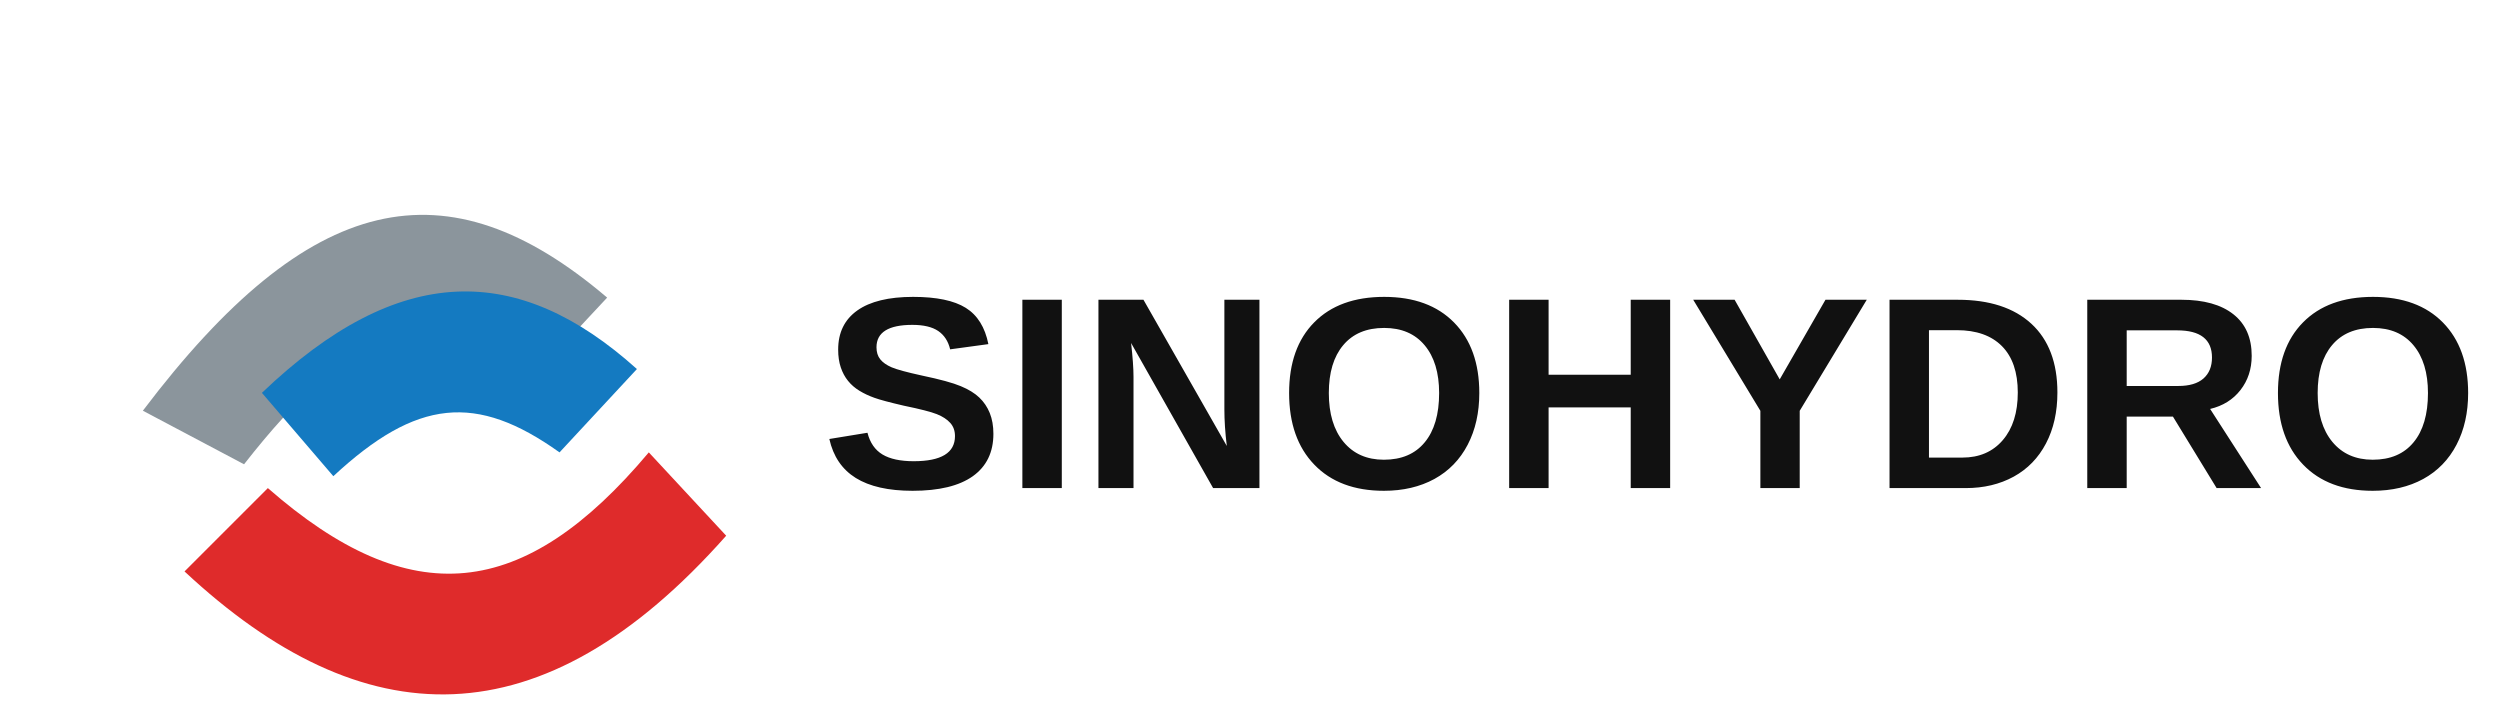
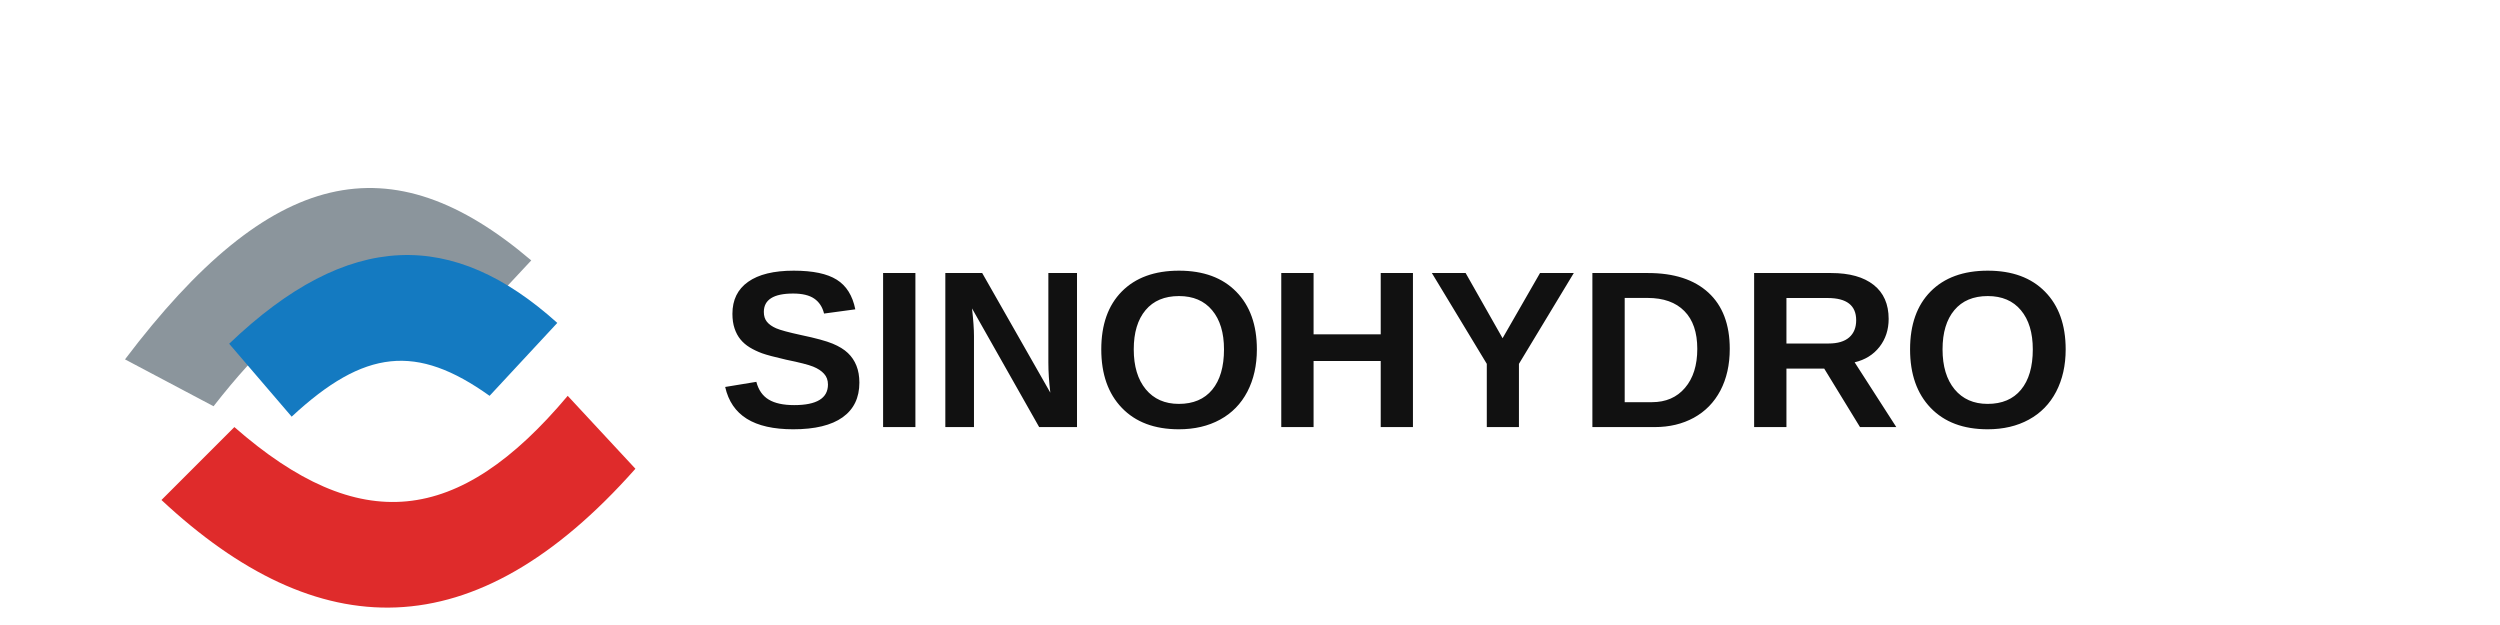
- <svg xmlns="http://www.w3.org/2000/svg" viewBox="0 0 420 120" role="img" aria-label="Sinohydro">
+ <svg xmlns="http://www.w3.org/2000/svg" viewBox="0 0 480 120" role="img" aria-label="Sinohydro">
  <path d="M24 69c28-37 51-42 78-19l-14 15c-18-13-29-10-47 13z" fill="#8b959c" />
  <path d="M45 82c24 21 43 19 64-6l13 14c-31 35-61 34-91 6z" fill="#df2b2b" />
  <path d="M44 66c23-22 43-22 63-4L94 76c-14-10-24-9-38 4z" fill="#147ac1" />
-   <text x="138" y="82" font-family="Arial,Helvetica,sans-serif" font-size="46" font-weight="800" fill="#111">SINOHYDRO</text>
+   <text x="138" y="82" font-family="Arial,Helvetica,sans-serif" font-size="43" font-weight="800" fill="#111">SINOHYDRO</text>
</svg>
